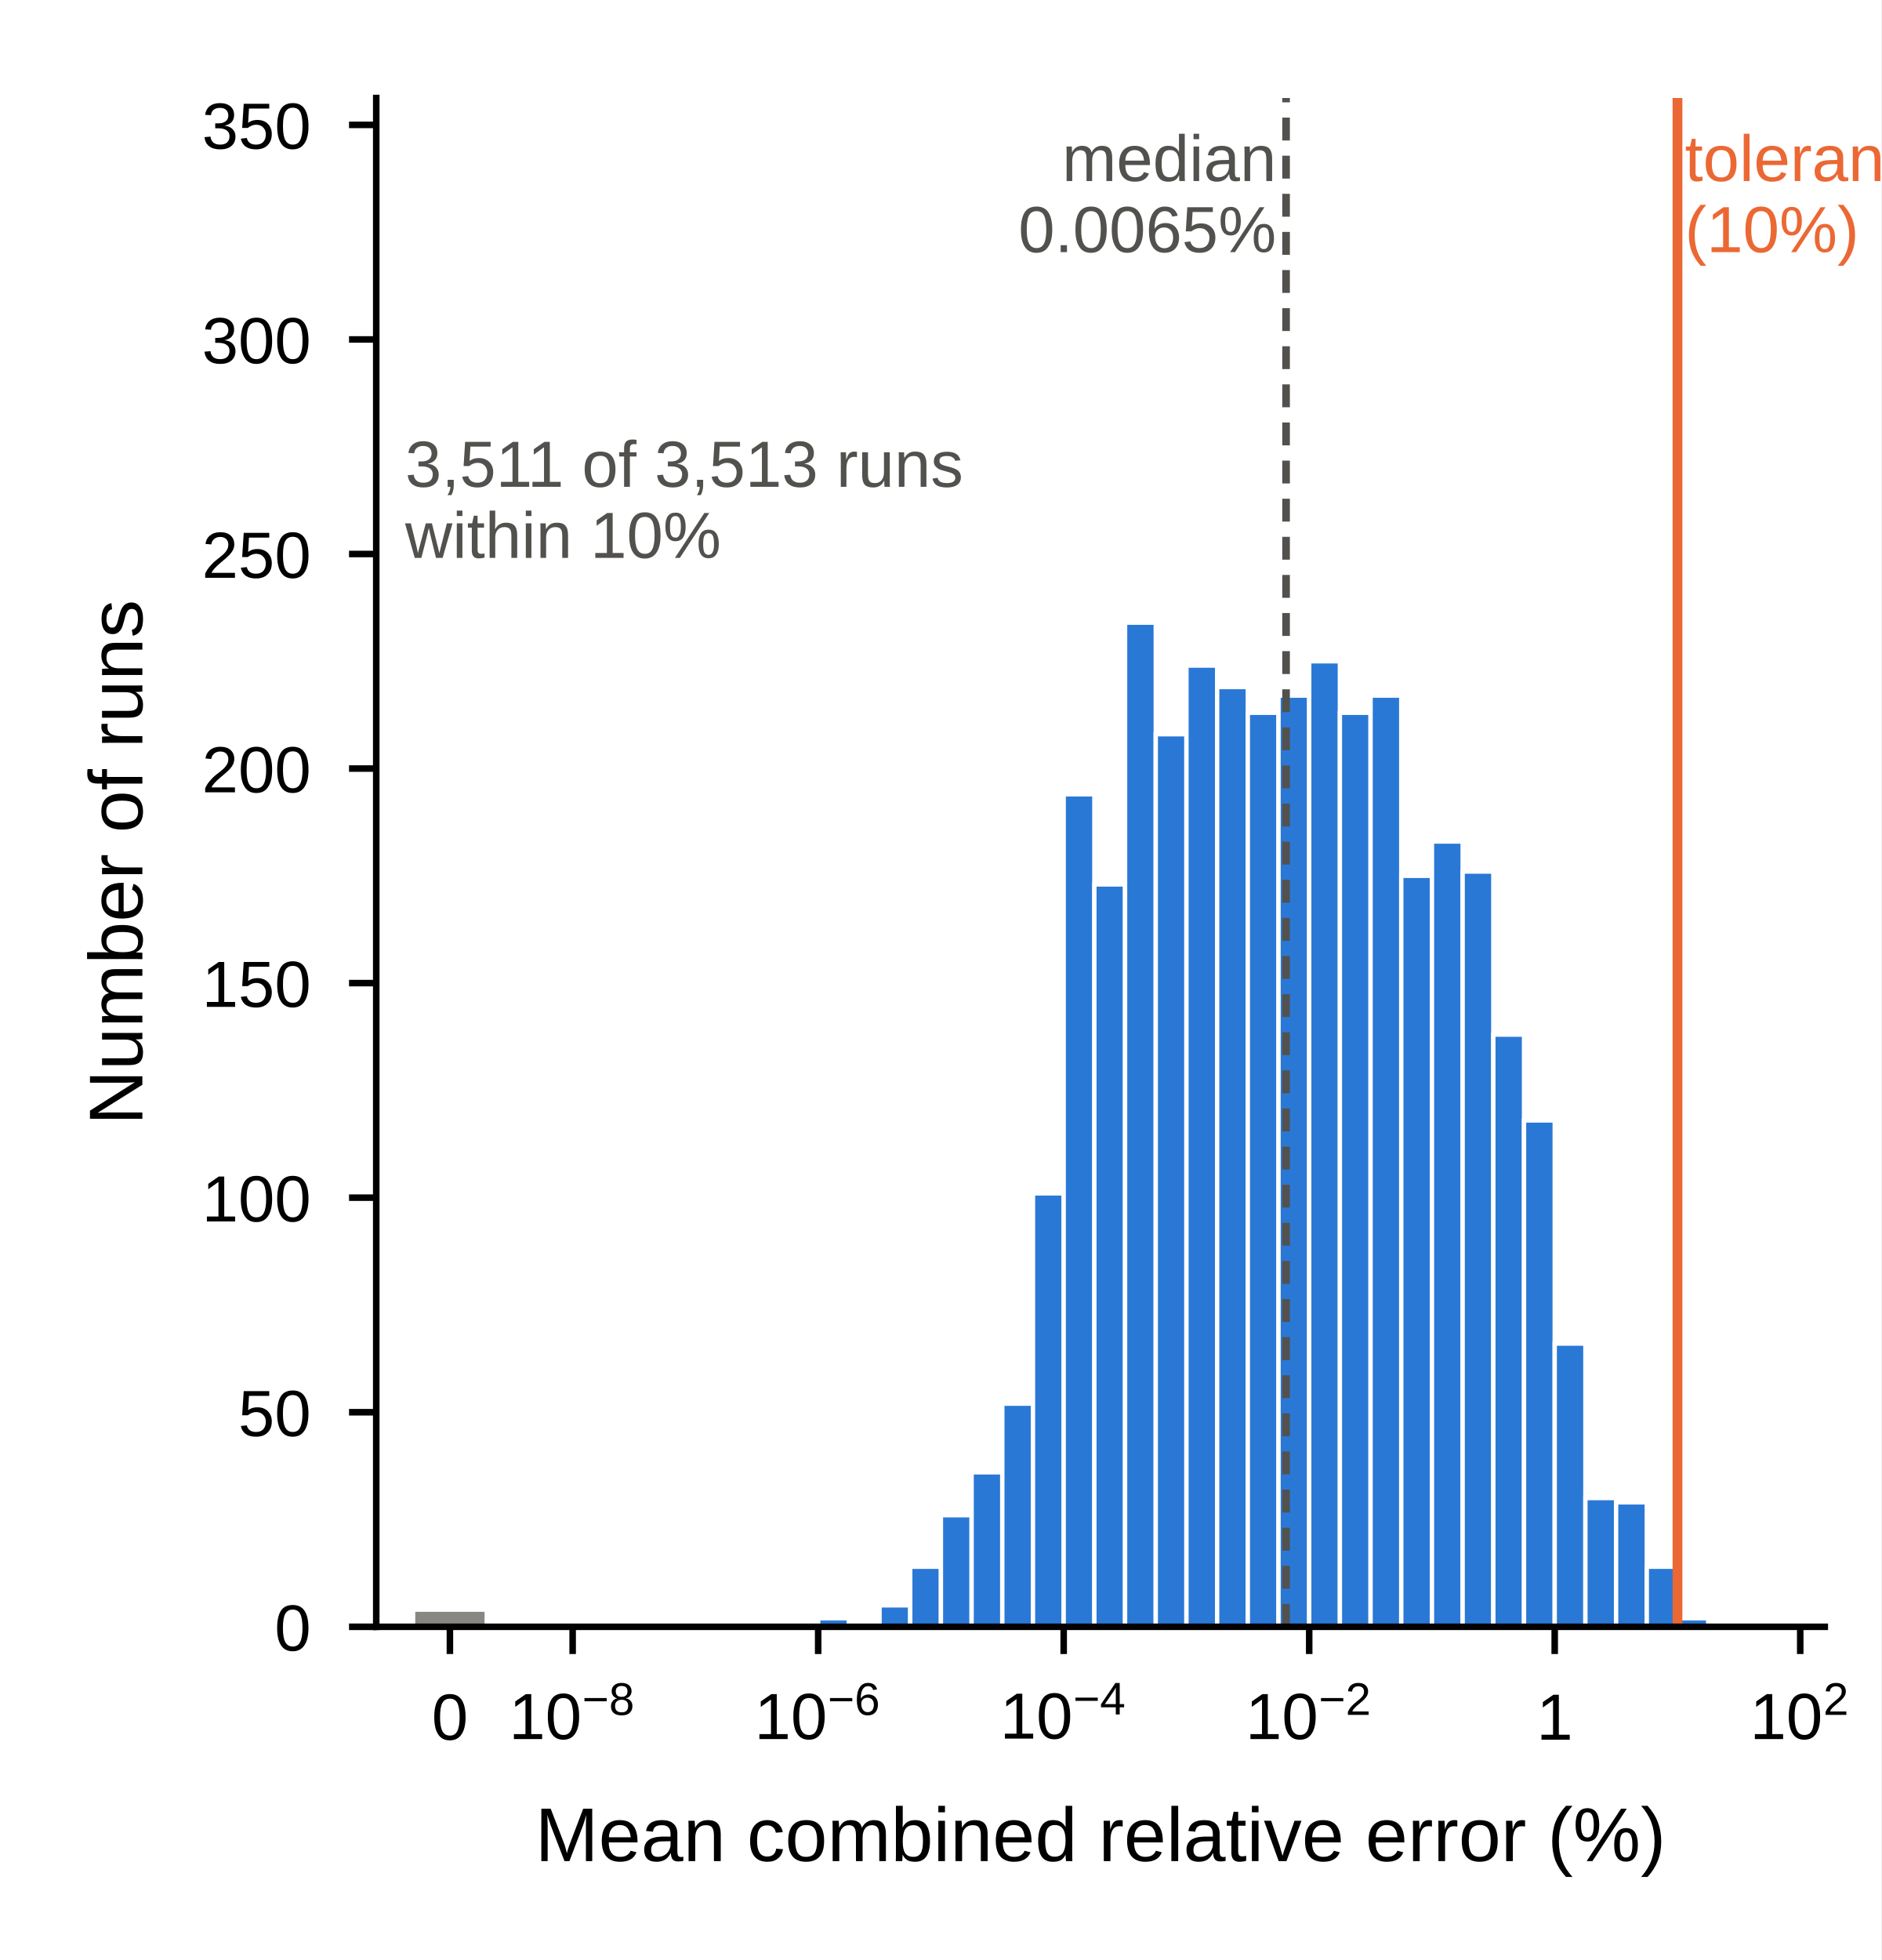
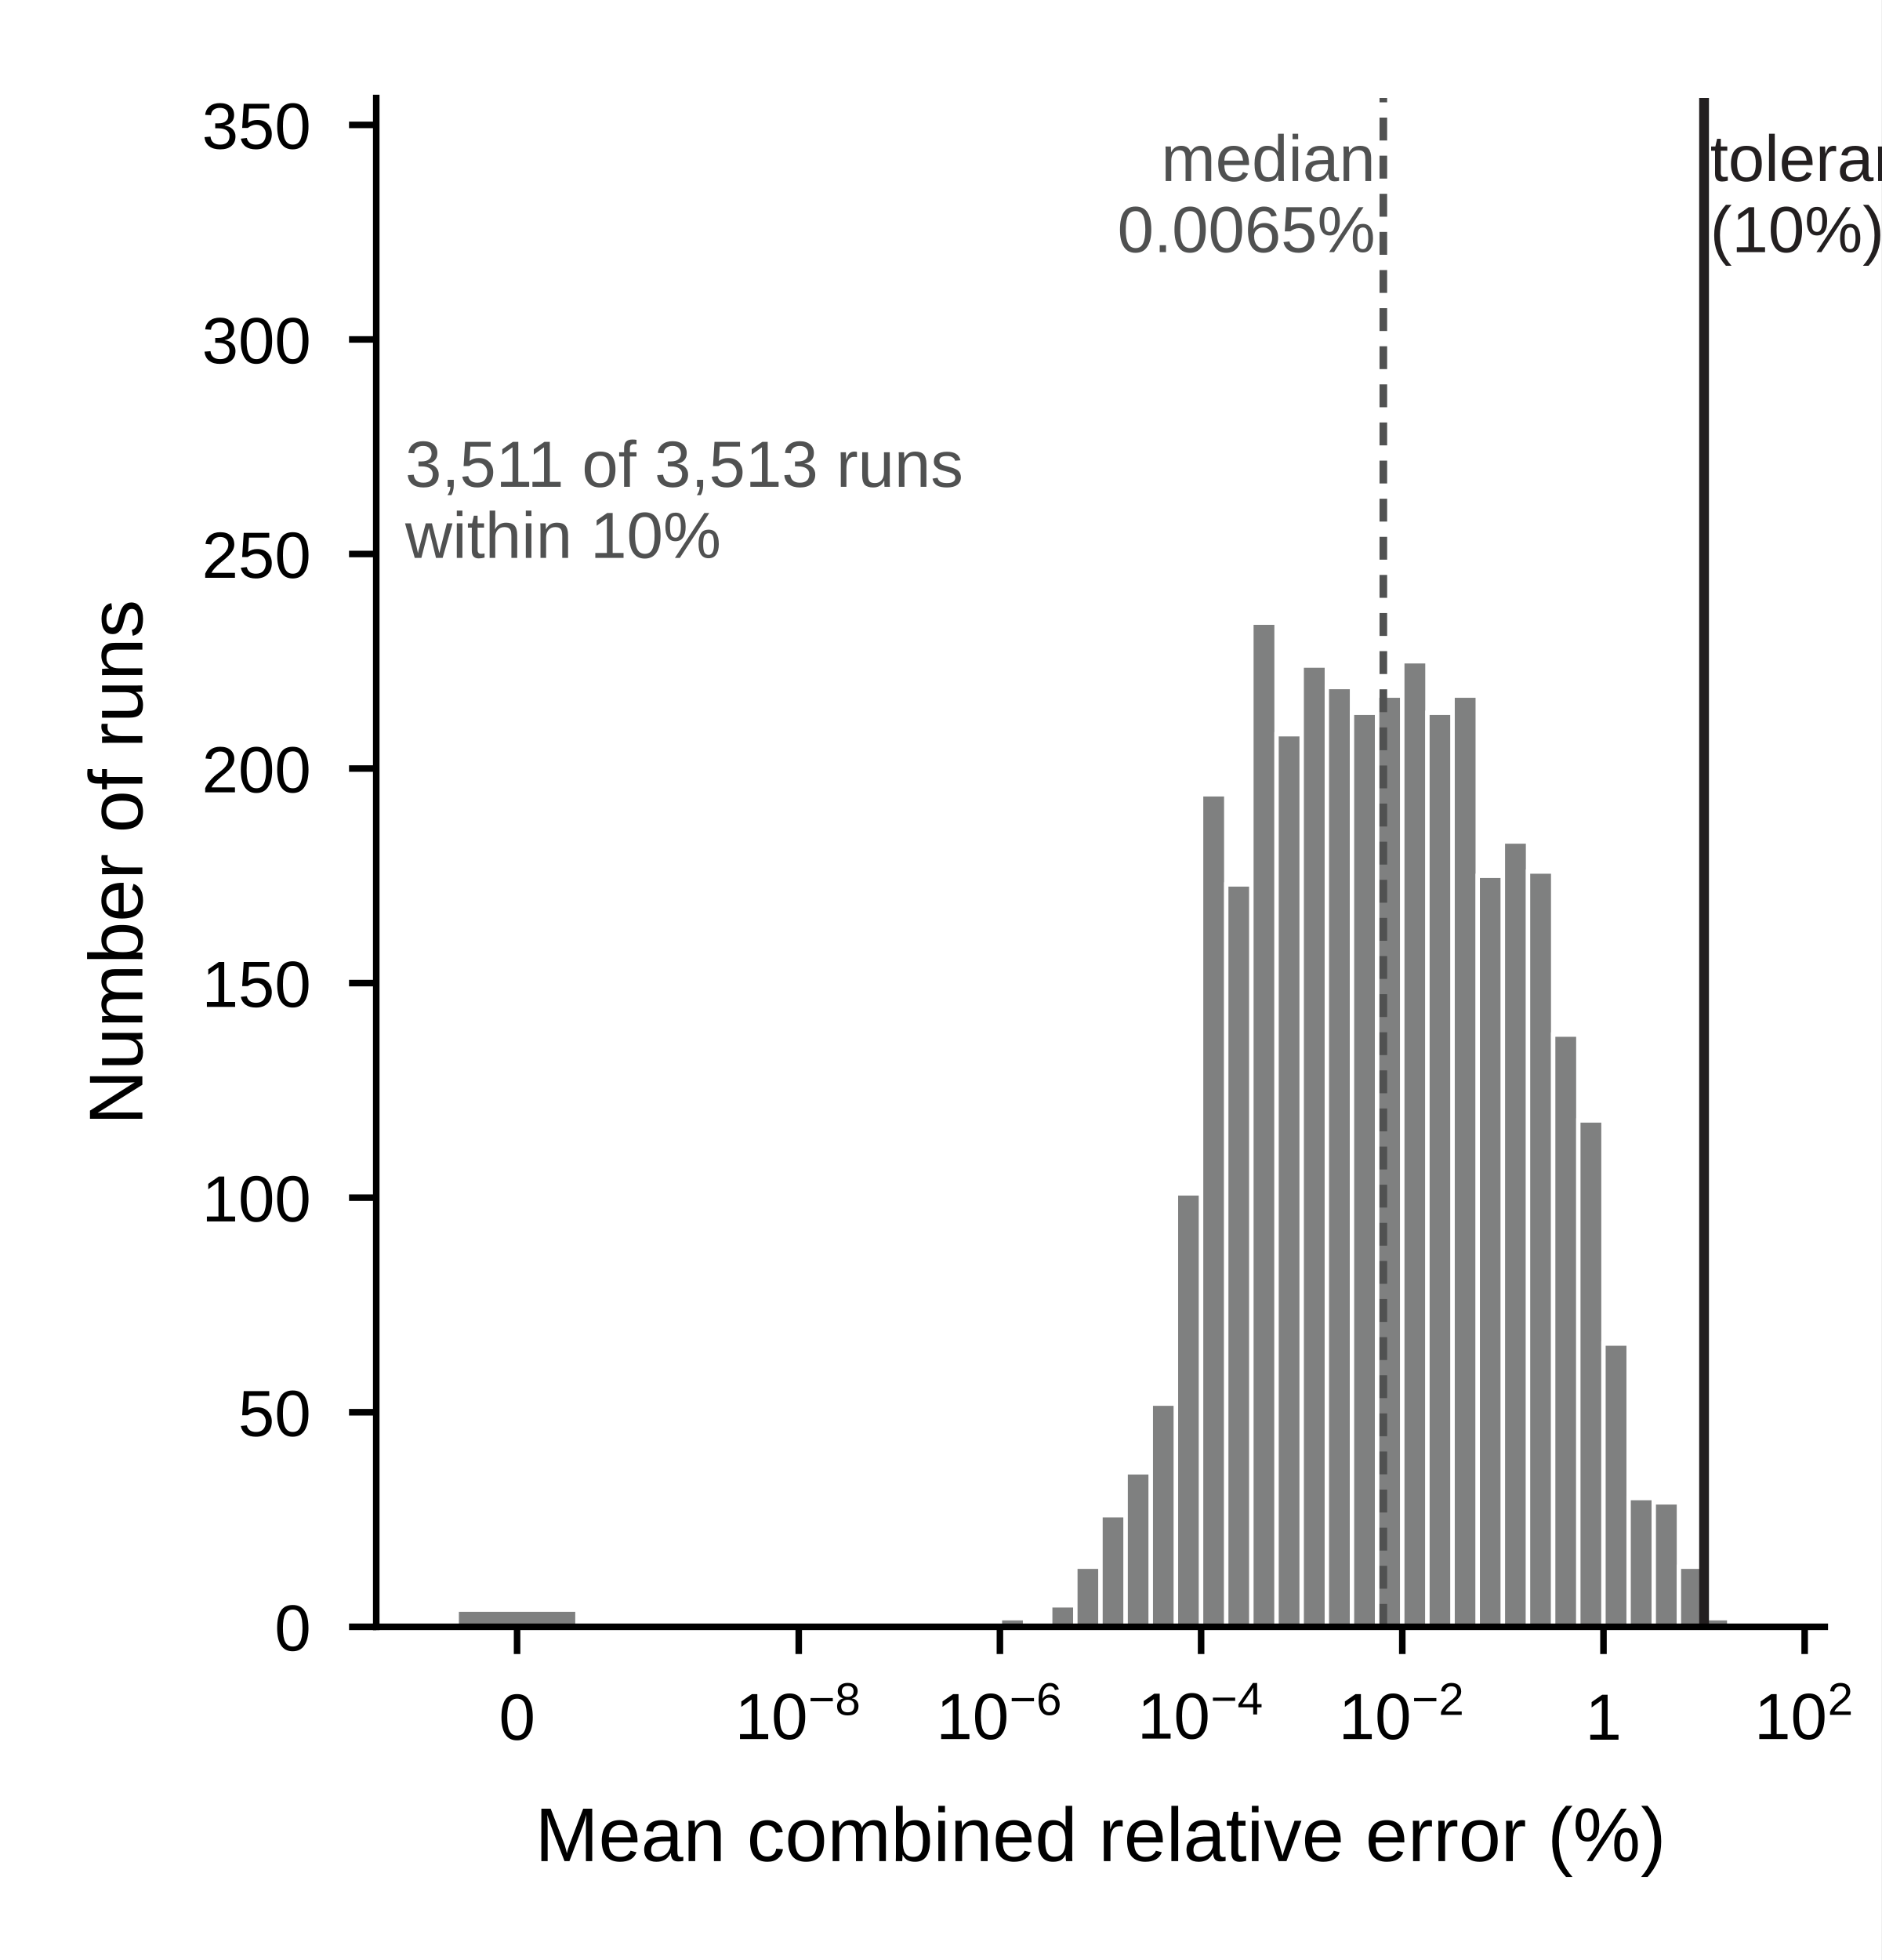
<svg xmlns="http://www.w3.org/2000/svg" xmlns:xlink="http://www.w3.org/1999/xlink" width="172.8pt" height="180pt" viewBox="0 0 172.8 180" version="1.1">
  <defs>
    <style type="text/css">*{stroke-linejoin: round; stroke-linecap: butt}</style>
  </defs>
  <g id="figure_1">
    <g id="patch_1">
      <path d="M 0 180  L 172.8 180  L 172.8 0  L 0 0  z " style="fill: #ffffff" />
    </g>
    <g id="axes_1">
      <g id="patch_2">
        <path d="M 34.56 149.4  L 167.616 149.4  L 167.616 9  L 34.56 9  z " style="fill: #ffffff" />
      </g>
      <g id="patch_3">
-         <path d="M 52.601 149.4  L 55.42 149.4  L 55.42 149.006  L 52.601 149.006  z " clip-path="url(#pa3c84c6a87)" style="fill: #2a78d6; stroke: #ffffff; stroke-width: 0.4; stroke-linejoin: miter" />
+         <path d="M 73.368 149.4  L 75.678 149.4  L 75.678 149.006  L 73.368 149.006  z " clip-path="url(#pbd7eb821ed)" style="fill: #7f8080; stroke: #ffffff; stroke-width: 0.4; stroke-linejoin: miter" />
      </g>
      <g id="patch_4">
-         <path d="M 55.42 149.4  L 58.239 149.4  L 58.239 149.4  L 55.42 149.4  z " clip-path="url(#pa3c84c6a87)" style="fill: #2a78d6; stroke: #ffffff; stroke-width: 0.4; stroke-linejoin: miter" />
+         <path d="M 75.678 149.4  L 77.988 149.4  L 77.988 149.4  L 75.678 149.4  z " clip-path="url(#pbd7eb821ed)" style="fill: #7f8080; stroke: #ffffff; stroke-width: 0.4; stroke-linejoin: miter" />
      </g>
      <g id="patch_5">
-         <path d="M 58.239 149.4  L 61.058 149.4  L 61.058 149.006  L 58.239 149.006  z " clip-path="url(#pa3c84c6a87)" style="fill: #2a78d6; stroke: #ffffff; stroke-width: 0.4; stroke-linejoin: miter" />
+         <path d="M 77.988 149.4  L 80.298 149.4  L 80.298 149.006  L 77.988 149.006  z " clip-path="url(#pbd7eb821ed)" style="fill: #7f8080; stroke: #ffffff; stroke-width: 0.4; stroke-linejoin: miter" />
      </g>
      <g id="patch_6">
-         <path d="M 61.058 149.4  L 63.877 149.4  L 63.877 149.4  L 61.058 149.4  z " clip-path="url(#pa3c84c6a87)" style="fill: #2a78d6; stroke: #ffffff; stroke-width: 0.4; stroke-linejoin: miter" />
+         <path d="M 80.298 149.4  L 82.608 149.4  L 82.608 149.4  L 80.298 149.4  z " clip-path="url(#pbd7eb821ed)" style="fill: #7f8080; stroke: #ffffff; stroke-width: 0.4; stroke-linejoin: miter" />
      </g>
      <g id="patch_7">
-         <path d="M 63.877 149.4  L 66.696 149.4  L 66.696 149.006  L 63.877 149.006  z " clip-path="url(#pa3c84c6a87)" style="fill: #2a78d6; stroke: #ffffff; stroke-width: 0.4; stroke-linejoin: miter" />
+         <path d="M 82.608 149.4  L 84.918 149.4  L 84.918 149.006  L 82.608 149.006  z " clip-path="url(#pbd7eb821ed)" style="fill: #7f8080; stroke: #ffffff; stroke-width: 0.4; stroke-linejoin: miter" />
      </g>
      <g id="patch_8">
-         <path d="M 66.696 149.4  L 69.515 149.4  L 69.515 149.006  L 66.696 149.006  z " clip-path="url(#pa3c84c6a87)" style="fill: #2a78d6; stroke: #ffffff; stroke-width: 0.4; stroke-linejoin: miter" />
+         <path d="M 84.918 149.4  L 87.228 149.4  L 87.228 149.006  L 84.918 149.006  z " clip-path="url(#pbd7eb821ed)" style="fill: #7f8080; stroke: #ffffff; stroke-width: 0.4; stroke-linejoin: miter" />
      </g>
      <g id="patch_9">
-         <path d="M 69.515 149.4  L 72.334 149.4  L 72.334 149.4  L 69.515 149.4  z " clip-path="url(#pa3c84c6a87)" style="fill: #2a78d6; stroke: #ffffff; stroke-width: 0.4; stroke-linejoin: miter" />
+         <path d="M 87.228 149.4  L 89.538 149.4  L 89.538 149.4  L 87.228 149.4  z " clip-path="url(#pbd7eb821ed)" style="fill: #7f8080; stroke: #ffffff; stroke-width: 0.4; stroke-linejoin: miter" />
      </g>
      <g id="patch_10">
-         <path d="M 72.334 149.4  L 75.153 149.4  L 75.153 149.4  L 72.334 149.4  z " clip-path="url(#pa3c84c6a87)" style="fill: #2a78d6; stroke: #ffffff; stroke-width: 0.4; stroke-linejoin: miter" />
+         <path d="M 89.538 149.4  L 91.848 149.4  L 91.848 149.4  L 89.538 149.4  z " clip-path="url(#pbd7eb821ed)" style="fill: #7f8080; stroke: #ffffff; stroke-width: 0.4; stroke-linejoin: miter" />
      </g>
      <g id="patch_11">
-         <path d="M 75.153 149.4  L 77.972 149.4  L 77.972 148.612  L 75.153 148.612  z " clip-path="url(#pa3c84c6a87)" style="fill: #2a78d6; stroke: #ffffff; stroke-width: 0.4; stroke-linejoin: miter" />
+         <path d="M 91.848 149.4  L 94.158 149.4  L 94.158 148.612  L 91.848 148.612  z " clip-path="url(#pbd7eb821ed)" style="fill: #7f8080; stroke: #ffffff; stroke-width: 0.4; stroke-linejoin: miter" />
      </g>
      <g id="patch_12">
-         <path d="M 77.972 149.4  L 80.791 149.4  L 80.791 149.006  L 77.972 149.006  z " clip-path="url(#pa3c84c6a87)" style="fill: #2a78d6; stroke: #ffffff; stroke-width: 0.4; stroke-linejoin: miter" />
+         <path d="M 94.158 149.4  L 96.468 149.4  L 96.468 149.006  L 94.158 149.006  z " clip-path="url(#pbd7eb821ed)" style="fill: #7f8080; stroke: #ffffff; stroke-width: 0.4; stroke-linejoin: miter" />
      </g>
      <g id="patch_13">
-         <path d="M 80.791 149.4  L 83.61 149.4  L 83.61 147.43  L 80.791 147.43  z " clip-path="url(#pa3c84c6a87)" style="fill: #2a78d6; stroke: #ffffff; stroke-width: 0.4; stroke-linejoin: miter" />
+         <path d="M 96.468 149.4  L 98.778 149.4  L 98.778 147.43  L 96.468 147.43  z " clip-path="url(#pbd7eb821ed)" style="fill: #7f8080; stroke: #ffffff; stroke-width: 0.4; stroke-linejoin: miter" />
      </g>
      <g id="patch_14">
-         <path d="M 83.61 149.4  L 86.429 149.4  L 86.429 143.883  L 83.61 143.883  z " clip-path="url(#pa3c84c6a87)" style="fill: #2a78d6; stroke: #ffffff; stroke-width: 0.4; stroke-linejoin: miter" />
+         <path d="M 98.778 149.4  L 101.088 149.4  L 101.088 143.883  L 98.778 143.883  z " clip-path="url(#pbd7eb821ed)" style="fill: #7f8080; stroke: #ffffff; stroke-width: 0.4; stroke-linejoin: miter" />
      </g>
      <g id="patch_15">
-         <path d="M 86.429 149.4  L 89.248 149.4  L 89.248 139.154  L 86.429 139.154  z " clip-path="url(#pa3c84c6a87)" style="fill: #2a78d6; stroke: #ffffff; stroke-width: 0.4; stroke-linejoin: miter" />
+         <path d="M 101.088 149.4  L 103.398 149.4  L 103.398 139.154  L 101.088 139.154  z " clip-path="url(#pbd7eb821ed)" style="fill: #7f8080; stroke: #ffffff; stroke-width: 0.4; stroke-linejoin: miter" />
      </g>
      <g id="patch_16">
-         <path d="M 89.248 149.4  L 92.067 149.4  L 92.067 135.213  L 89.248 135.213  z " clip-path="url(#pa3c84c6a87)" style="fill: #2a78d6; stroke: #ffffff; stroke-width: 0.4; stroke-linejoin: miter" />
+         <path d="M 103.398 149.4  L 105.708 149.4  L 105.708 135.213  L 103.398 135.213  z " clip-path="url(#pbd7eb821ed)" style="fill: #7f8080; stroke: #ffffff; stroke-width: 0.4; stroke-linejoin: miter" />
      </g>
      <g id="patch_17">
-         <path d="M 92.067 149.4  L 94.886 149.4  L 94.886 128.907  L 92.067 128.907  z " clip-path="url(#pa3c84c6a87)" style="fill: #2a78d6; stroke: #ffffff; stroke-width: 0.4; stroke-linejoin: miter" />
+         <path d="M 105.708 149.4  L 108.018 149.4  L 108.018 128.907  L 105.708 128.907  z " clip-path="url(#pbd7eb821ed)" style="fill: #7f8080; stroke: #ffffff; stroke-width: 0.4; stroke-linejoin: miter" />
      </g>
      <g id="patch_18">
-         <path d="M 94.886 149.4  L 97.705 149.4  L 97.705 109.597  L 94.886 109.597  z " clip-path="url(#pa3c84c6a87)" style="fill: #2a78d6; stroke: #ffffff; stroke-width: 0.4; stroke-linejoin: miter" />
+         <path d="M 108.018 149.4  L 110.328 149.4  L 110.328 109.597  L 108.018 109.597  z " clip-path="url(#pbd7eb821ed)" style="fill: #7f8080; stroke: #ffffff; stroke-width: 0.4; stroke-linejoin: miter" />
      </g>
      <g id="patch_19">
-         <path d="M 97.705 149.4  L 100.524 149.4  L 100.524 72.947  L 97.705 72.947  z " clip-path="url(#pa3c84c6a87)" style="fill: #2a78d6; stroke: #ffffff; stroke-width: 0.4; stroke-linejoin: miter" />
+         <path d="M 110.328 149.4  L 112.638 149.4  L 112.638 72.947  L 110.328 72.947  z " clip-path="url(#pbd7eb821ed)" style="fill: #7f8080; stroke: #ffffff; stroke-width: 0.4; stroke-linejoin: miter" />
      </g>
      <g id="patch_20">
-         <path d="M 100.524 149.4  L 103.343 149.4  L 103.343 81.223  L 100.524 81.223  z " clip-path="url(#pa3c84c6a87)" style="fill: #2a78d6; stroke: #ffffff; stroke-width: 0.4; stroke-linejoin: miter" />
+         <path d="M 112.638 149.4  L 114.948 149.4  L 114.948 81.223  L 112.638 81.223  z " clip-path="url(#pbd7eb821ed)" style="fill: #7f8080; stroke: #ffffff; stroke-width: 0.4; stroke-linejoin: miter" />
      </g>
      <g id="patch_21">
-         <path d="M 103.343 149.4  L 106.162 149.4  L 106.162 57.183  L 103.343 57.183  z " clip-path="url(#pa3c84c6a87)" style="fill: #2a78d6; stroke: #ffffff; stroke-width: 0.4; stroke-linejoin: miter" />
+         <path d="M 114.948 149.4  L 117.258 149.4  L 117.258 57.183  L 114.948 57.183  z " clip-path="url(#pbd7eb821ed)" style="fill: #7f8080; stroke: #ffffff; stroke-width: 0.4; stroke-linejoin: miter" />
      </g>
      <g id="patch_22">
-         <path d="M 106.162 149.4  L 108.981 149.4  L 108.981 67.43  L 106.162 67.43  z " clip-path="url(#pa3c84c6a87)" style="fill: #2a78d6; stroke: #ffffff; stroke-width: 0.4; stroke-linejoin: miter" />
+         <path d="M 117.258 149.4  L 119.568 149.4  L 119.568 67.43  L 117.258 67.43  z " clip-path="url(#pbd7eb821ed)" style="fill: #7f8080; stroke: #ffffff; stroke-width: 0.4; stroke-linejoin: miter" />
      </g>
      <g id="patch_23">
-         <path d="M 108.981 149.4  L 111.8 149.4  L 111.8 61.124  L 108.981 61.124  z " clip-path="url(#pa3c84c6a87)" style="fill: #2a78d6; stroke: #ffffff; stroke-width: 0.4; stroke-linejoin: miter" />
+         <path d="M 119.568 149.4  L 121.878 149.4  L 121.878 61.124  L 119.568 61.124  z " clip-path="url(#pbd7eb821ed)" style="fill: #7f8080; stroke: #ffffff; stroke-width: 0.4; stroke-linejoin: miter" />
      </g>
      <g id="patch_24">
-         <path d="M 111.8 149.4  L 114.619 149.4  L 114.619 63.095  L 111.8 63.095  z " clip-path="url(#pa3c84c6a87)" style="fill: #2a78d6; stroke: #ffffff; stroke-width: 0.4; stroke-linejoin: miter" />
+         <path d="M 121.878 149.4  L 124.188 149.4  L 124.188 63.095  L 121.878 63.095  z " clip-path="url(#pbd7eb821ed)" style="fill: #7f8080; stroke: #ffffff; stroke-width: 0.4; stroke-linejoin: miter" />
      </g>
      <g id="patch_25">
-         <path d="M 114.619 149.4  L 117.438 149.4  L 117.438 65.459  L 114.619 65.459  z " clip-path="url(#pa3c84c6a87)" style="fill: #2a78d6; stroke: #ffffff; stroke-width: 0.4; stroke-linejoin: miter" />
+         <path d="M 124.188 149.4  L 126.498 149.4  L 126.498 65.459  L 124.188 65.459  z " clip-path="url(#pbd7eb821ed)" style="fill: #7f8080; stroke: #ffffff; stroke-width: 0.4; stroke-linejoin: miter" />
      </g>
      <g id="patch_26">
-         <path d="M 117.438 149.4  L 120.257 149.4  L 120.257 63.883  L 117.438 63.883  z " clip-path="url(#pa3c84c6a87)" style="fill: #2a78d6; stroke: #ffffff; stroke-width: 0.4; stroke-linejoin: miter" />
+         <path d="M 126.498 149.4  L 128.808 149.4  L 128.808 63.883  L 126.498 63.883  z " clip-path="url(#pbd7eb821ed)" style="fill: #7f8080; stroke: #ffffff; stroke-width: 0.4; stroke-linejoin: miter" />
      </g>
      <g id="patch_27">
-         <path d="M 120.257 149.4  L 123.076 149.4  L 123.076 60.73  L 120.257 60.73  z " clip-path="url(#pa3c84c6a87)" style="fill: #2a78d6; stroke: #ffffff; stroke-width: 0.4; stroke-linejoin: miter" />
+         <path d="M 128.808 149.4  L 131.118 149.4  L 131.118 60.73  L 128.808 60.73  z " clip-path="url(#pbd7eb821ed)" style="fill: #7f8080; stroke: #ffffff; stroke-width: 0.4; stroke-linejoin: miter" />
      </g>
      <g id="patch_28">
-         <path d="M 123.076 149.4  L 125.895 149.4  L 125.895 65.459  L 123.076 65.459  z " clip-path="url(#pa3c84c6a87)" style="fill: #2a78d6; stroke: #ffffff; stroke-width: 0.4; stroke-linejoin: miter" />
+         <path d="M 131.118 149.4  L 133.428 149.4  L 133.428 65.459  L 131.118 65.459  z " clip-path="url(#pbd7eb821ed)" style="fill: #7f8080; stroke: #ffffff; stroke-width: 0.4; stroke-linejoin: miter" />
      </g>
      <g id="patch_29">
-         <path d="M 125.895 149.4  L 128.714 149.4  L 128.714 63.883  L 125.895 63.883  z " clip-path="url(#pa3c84c6a87)" style="fill: #2a78d6; stroke: #ffffff; stroke-width: 0.4; stroke-linejoin: miter" />
+         <path d="M 133.428 149.4  L 135.738 149.4  L 135.738 63.883  L 133.428 63.883  z " clip-path="url(#pbd7eb821ed)" style="fill: #7f8080; stroke: #ffffff; stroke-width: 0.4; stroke-linejoin: miter" />
      </g>
      <g id="patch_30">
-         <path d="M 128.714 149.4  L 131.533 149.4  L 131.533 80.434  L 128.714 80.434  z " clip-path="url(#pa3c84c6a87)" style="fill: #2a78d6; stroke: #ffffff; stroke-width: 0.4; stroke-linejoin: miter" />
+         <path d="M 135.738 149.4  L 138.048 149.4  L 138.048 80.434  L 135.738 80.434  z " clip-path="url(#pbd7eb821ed)" style="fill: #7f8080; stroke: #ffffff; stroke-width: 0.4; stroke-linejoin: miter" />
      </g>
      <g id="patch_31">
-         <path d="M 131.533 149.4  L 134.352 149.4  L 134.352 77.282  L 131.533 77.282  z " clip-path="url(#pa3c84c6a87)" style="fill: #2a78d6; stroke: #ffffff; stroke-width: 0.4; stroke-linejoin: miter" />
+         <path d="M 138.048 149.4  L 140.358 149.4  L 140.358 77.282  L 138.048 77.282  z " clip-path="url(#pbd7eb821ed)" style="fill: #7f8080; stroke: #ffffff; stroke-width: 0.4; stroke-linejoin: miter" />
      </g>
      <g id="patch_32">
-         <path d="M 134.352 149.4  L 137.171 149.4  L 137.171 80.04  L 134.352 80.04  z " clip-path="url(#pa3c84c6a87)" style="fill: #2a78d6; stroke: #ffffff; stroke-width: 0.4; stroke-linejoin: miter" />
+         <path d="M 140.358 149.4  L 142.668 149.4  L 142.668 80.04  L 140.358 80.04  z " clip-path="url(#pbd7eb821ed)" style="fill: #7f8080; stroke: #ffffff; stroke-width: 0.4; stroke-linejoin: miter" />
      </g>
      <g id="patch_33">
-         <path d="M 137.171 149.4  L 139.99 149.4  L 139.99 95.016  L 137.171 95.016  z " clip-path="url(#pa3c84c6a87)" style="fill: #2a78d6; stroke: #ffffff; stroke-width: 0.4; stroke-linejoin: miter" />
+         <path d="M 142.668 149.4  L 144.978 149.4  L 144.978 95.016  L 142.668 95.016  z " clip-path="url(#pbd7eb821ed)" style="fill: #7f8080; stroke: #ffffff; stroke-width: 0.4; stroke-linejoin: miter" />
      </g>
      <g id="patch_34">
-         <path d="M 139.99 149.4  L 142.809 149.4  L 142.809 102.898  L 139.99 102.898  z " clip-path="url(#pa3c84c6a87)" style="fill: #2a78d6; stroke: #ffffff; stroke-width: 0.4; stroke-linejoin: miter" />
+         <path d="M 144.978 149.4  L 147.288 149.4  L 147.288 102.898  L 144.978 102.898  z " clip-path="url(#pbd7eb821ed)" style="fill: #7f8080; stroke: #ffffff; stroke-width: 0.4; stroke-linejoin: miter" />
      </g>
      <g id="patch_35">
-         <path d="M 142.809 149.4  L 145.628 149.4  L 145.628 123.39  L 142.809 123.39  z " clip-path="url(#pa3c84c6a87)" style="fill: #2a78d6; stroke: #ffffff; stroke-width: 0.4; stroke-linejoin: miter" />
+         <path d="M 147.288 149.4  L 149.598 149.4  L 149.598 123.39  L 147.288 123.39  z " clip-path="url(#pbd7eb821ed)" style="fill: #7f8080; stroke: #ffffff; stroke-width: 0.4; stroke-linejoin: miter" />
      </g>
      <g id="patch_36">
-         <path d="M 145.628 149.4  L 148.447 149.4  L 148.447 137.577  L 145.628 137.577  z " clip-path="url(#pa3c84c6a87)" style="fill: #2a78d6; stroke: #ffffff; stroke-width: 0.4; stroke-linejoin: miter" />
+         <path d="M 149.598 149.4  L 151.908 149.4  L 151.908 137.577  L 149.598 137.577  z " clip-path="url(#pbd7eb821ed)" style="fill: #7f8080; stroke: #ffffff; stroke-width: 0.4; stroke-linejoin: miter" />
      </g>
      <g id="patch_37">
-         <path d="M 148.447 149.4  L 151.266 149.4  L 151.266 137.971  L 148.447 137.971  z " clip-path="url(#pa3c84c6a87)" style="fill: #2a78d6; stroke: #ffffff; stroke-width: 0.4; stroke-linejoin: miter" />
+         <path d="M 151.908 149.4  L 154.218 149.4  L 154.218 137.971  L 151.908 137.971  z " clip-path="url(#pbd7eb821ed)" style="fill: #7f8080; stroke: #ffffff; stroke-width: 0.4; stroke-linejoin: miter" />
      </g>
      <g id="patch_38">
-         <path d="M 151.266 149.4  L 154.085 149.4  L 154.085 143.883  L 151.266 143.883  z " clip-path="url(#pa3c84c6a87)" style="fill: #2a78d6; stroke: #ffffff; stroke-width: 0.4; stroke-linejoin: miter" />
+         <path d="M 154.218 149.4  L 156.528 149.4  L 156.528 143.883  L 154.218 143.883  z " clip-path="url(#pbd7eb821ed)" style="fill: #7f8080; stroke: #ffffff; stroke-width: 0.4; stroke-linejoin: miter" />
      </g>
      <g id="patch_39">
-         <path d="M 154.085 149.4  L 156.904 149.4  L 156.904 148.612  L 154.085 148.612  z " clip-path="url(#pa3c84c6a87)" style="fill: #2a78d6; stroke: #ffffff; stroke-width: 0.4; stroke-linejoin: miter" />
+         <path d="M 156.528 149.4  L 158.838 149.4  L 158.838 148.612  L 156.528 148.612  z " clip-path="url(#pbd7eb821ed)" style="fill: #7f8080; stroke: #ffffff; stroke-width: 0.4; stroke-linejoin: miter" />
      </g>
      <g id="patch_40">
-         <path d="M 156.904 149.4  L 159.723 149.4  L 159.723 149.4  L 156.904 149.4  z " clip-path="url(#pa3c84c6a87)" style="fill: #2a78d6; stroke: #ffffff; stroke-width: 0.4; stroke-linejoin: miter" />
+         <path d="M 158.838 149.4  L 161.148 149.4  L 161.148 149.4  L 158.838 149.4  z " clip-path="url(#pbd7eb821ed)" style="fill: #7f8080; stroke: #ffffff; stroke-width: 0.4; stroke-linejoin: miter" />
      </g>
      <g id="patch_41">
-         <path d="M 159.723 149.4  L 162.542 149.4  L 162.542 149.4  L 159.723 149.4  z " clip-path="url(#pa3c84c6a87)" style="fill: #2a78d6; stroke: #ffffff; stroke-width: 0.4; stroke-linejoin: miter" />
+         <path d="M 161.148 149.4  L 163.458 149.4  L 163.458 149.4  L 161.148 149.4  z " clip-path="url(#pbd7eb821ed)" style="fill: #7f8080; stroke: #ffffff; stroke-width: 0.4; stroke-linejoin: miter" />
      </g>
      <g id="patch_42">
-         <path d="M 162.542 149.4  L 165.361 149.4  L 165.361 149.4  L 162.542 149.4  z " clip-path="url(#pa3c84c6a87)" style="fill: #2a78d6; stroke: #ffffff; stroke-width: 0.4; stroke-linejoin: miter" />
+         <path d="M 163.458 149.4  L 165.768 149.4  L 165.768 149.4  L 163.458 149.4  z " clip-path="url(#pbd7eb821ed)" style="fill: #7f8080; stroke: #ffffff; stroke-width: 0.4; stroke-linejoin: miter" />
      </g>
      <g id="patch_43">
-         <path d="M 37.943 149.4  L 44.708 149.4  L 44.708 147.824  L 37.943 147.824  z " clip-path="url(#pa3c84c6a87)" style="fill: #898781; stroke: #ffffff; stroke-width: 0.4; stroke-linejoin: miter" />
+         <path d="M 41.952 149.4  L 53.04 149.4  L 53.04 147.824  L 41.952 147.824  z " clip-path="url(#pbd7eb821ed)" style="fill: #7f8080; stroke: #ffffff; stroke-width: 0.4; stroke-linejoin: miter" />
      </g>
      <g id="matplotlib.axis_1">
        <g id="xtick_1">
          <g id="line2d_1">
            <defs>
-               <path id="m5c2313fe02" d="M 0 0  L 0 2.5  " style="stroke: #000000; stroke-width: 0.6" />
+               <path id="m93618c43db" d="M 0 0  L 0 2.5  " style="stroke: #000000; stroke-width: 0.6" />
            </defs>
            <g>
-               <use xlink:href="#m5c2313fe02" x="41.326" y="149.4" style="stroke: #000000; stroke-width: 0.6" />
+               <use xlink:href="#m93618c43db" x="47.496" y="149.4" style="stroke: #000000; stroke-width: 0.6" />
            </g>
          </g>
          <g id="text_1">
-             <text style="font-size: 6px; font-family: 'Arial', 'Liberation Sans', 'Helvetica', 'DejaVu Sans', sans-serif; text-anchor: middle" x="41.326" y="159.768" transform="rotate(-0 41.32556 159.7682)">0</text>
+             <text style="font-size: 6px; font-family: 'Arial', 'Liberation Sans', 'Helvetica', 'DejaVu Sans', sans-serif; text-anchor: middle" x="47.496" y="159.768" transform="rotate(-0 47.496 159.7682)">0</text>
          </g>
        </g>
        <g id="xtick_2">
          <g id="line2d_2">
            <g>
-               <use xlink:href="#m5c2313fe02" x="52.601" y="149.4" style="stroke: #000000; stroke-width: 0.6" />
+               <use xlink:href="#m93618c43db" x="73.368" y="149.4" style="stroke: #000000; stroke-width: 0.6" />
            </g>
          </g>
          <g id="text_2">
-             <g transform="translate(46.75149 160.56)">
+             <g transform="translate(67.518 160.56)">
              <text>
                <tspan x="0" y="-0.848" style="font-size: 6px; font-family: 'Arial', 'Liberation Sans', sans-serif">1</tspan>
                <tspan x="3.337" y="-0.848" style="font-size: 6px; font-family: 'Arial', 'Liberation Sans', sans-serif">0</tspan>
                <tspan x="6.729" y="-3.069" style="font-size: 4.2px; font-family: 'Arial', 'Liberation Sans', sans-serif">−</tspan>
                <tspan x="9.182" y="-3.069" style="font-size: 4.2px; font-family: 'Arial', 'Liberation Sans', sans-serif">8</tspan>
              </text>
            </g>
          </g>
        </g>
        <g id="xtick_3">
          <g id="line2d_3">
            <g>
-               <use xlink:href="#m5c2313fe02" x="75.153" y="149.4" style="stroke: #000000; stroke-width: 0.6" />
+               <use xlink:href="#m93618c43db" x="91.848" y="149.4" style="stroke: #000000; stroke-width: 0.6" />
            </g>
          </g>
          <g id="text_3">
-             <g transform="translate(69.30336 160.56)">
+             <g transform="translate(85.998 160.56)">
              <text>
                <tspan x="0" y="-0.848" style="font-size: 6px; font-family: 'Arial', 'Liberation Sans', sans-serif">1</tspan>
                <tspan x="3.337" y="-0.848" style="font-size: 6px; font-family: 'Arial', 'Liberation Sans', sans-serif">0</tspan>
                <tspan x="6.729" y="-3.069" style="font-size: 4.2px; font-family: 'Arial', 'Liberation Sans', sans-serif">−</tspan>
                <tspan x="9.182" y="-3.069" style="font-size: 4.2px; font-family: 'Arial', 'Liberation Sans', sans-serif">6</tspan>
              </text>
            </g>
          </g>
        </g>
        <g id="xtick_4">
          <g id="line2d_4">
            <g>
-               <use xlink:href="#m5c2313fe02" x="97.705" y="149.4" style="stroke: #000000; stroke-width: 0.6" />
+               <use xlink:href="#m93618c43db" x="110.328" y="149.4" style="stroke: #000000; stroke-width: 0.6" />
            </g>
          </g>
          <g id="text_4">
-             <g transform="translate(91.85522 160.56)">
+             <g transform="translate(104.478 160.56)">
              <text>
                <tspan x="0" y="-0.892" style="font-size: 6px; font-family: 'Arial', 'Liberation Sans', sans-serif">1</tspan>
                <tspan x="3.337" y="-0.892" style="font-size: 6px; font-family: 'Arial', 'Liberation Sans', sans-serif">0</tspan>
                <tspan x="6.729" y="-3.112" style="font-size: 4.2px; font-family: 'Arial', 'Liberation Sans', sans-serif">−</tspan>
                <tspan x="9.182" y="-3.112" style="font-size: 4.2px; font-family: 'Arial', 'Liberation Sans', sans-serif">4</tspan>
              </text>
            </g>
          </g>
        </g>
        <g id="xtick_5">
          <g id="line2d_5">
            <g>
-               <use xlink:href="#m5c2313fe02" x="120.257" y="149.4" style="stroke: #000000; stroke-width: 0.6" />
+               <use xlink:href="#m93618c43db" x="128.808" y="149.4" style="stroke: #000000; stroke-width: 0.6" />
            </g>
          </g>
          <g id="text_5">
-             <g transform="translate(114.4071 160.56)">
+             <g transform="translate(122.958 160.56)">
              <text>
                <tspan x="0" y="-0.848" style="font-size: 6px; font-family: 'Arial', 'Liberation Sans', sans-serif">1</tspan>
                <tspan x="3.337" y="-0.848" style="font-size: 6px; font-family: 'Arial', 'Liberation Sans', sans-serif">0</tspan>
                <tspan x="6.729" y="-3.069" style="font-size: 4.2px; font-family: 'Arial', 'Liberation Sans', sans-serif">−</tspan>
                <tspan x="9.182" y="-3.069" style="font-size: 4.2px; font-family: 'Arial', 'Liberation Sans', sans-serif">2</tspan>
              </text>
            </g>
          </g>
        </g>
        <g id="xtick_6">
          <g id="line2d_6">
            <g>
-               <use xlink:href="#m5c2313fe02" x="142.809" y="149.4" style="stroke: #000000; stroke-width: 0.6" />
+               <use xlink:href="#m93618c43db" x="147.288" y="149.4" style="stroke: #000000; stroke-width: 0.6" />
            </g>
          </g>
          <g id="text_6">
-             <text style="font-size: 6px; font-family: 'Arial', 'Liberation Sans', 'Helvetica', 'DejaVu Sans', sans-serif; text-anchor: middle" x="142.809" y="159.768" transform="rotate(-0 142.8089 159.7682)">1</text>
+             <text style="font-size: 6px; font-family: 'Arial', 'Liberation Sans', 'Helvetica', 'DejaVu Sans', sans-serif; text-anchor: middle" x="147.288" y="159.768" transform="rotate(-0 147.288 159.7682)">1</text>
          </g>
        </g>
        <g id="xtick_7">
          <g id="line2d_7">
            <g>
-               <use xlink:href="#m5c2313fe02" x="165.361" y="149.4" style="stroke: #000000; stroke-width: 0.6" />
+               <use xlink:href="#m93618c43db" x="165.768" y="149.4" style="stroke: #000000; stroke-width: 0.6" />
            </g>
          </g>
          <g id="text_7">
-             <g transform="translate(160.7408 160.56)">
+             <g transform="translate(161.148 160.56)">
              <text>
                <tspan x="0" y="-0.848" style="font-size: 6px; font-family: 'Arial', 'Liberation Sans', sans-serif">1</tspan>
                <tspan x="3.337" y="-0.848" style="font-size: 6px; font-family: 'Arial', 'Liberation Sans', sans-serif">0</tspan>
                <tspan x="6.729" y="-3.069" style="font-size: 4.2px; font-family: 'Arial', 'Liberation Sans', sans-serif">2</tspan>
              </text>
            </g>
          </g>
        </g>
        <g id="text_8">
          <text style="font-size: 7px; font-family: 'Arial', 'Liberation Sans', 'Helvetica', 'DejaVu Sans', sans-serif; text-anchor: middle" x="101.088" y="170.919" transform="rotate(-0 101.088 170.9189)">Mean combined relative error (%)</text>
        </g>
      </g>
      <g id="matplotlib.axis_2">
        <g id="ytick_1">
          <g id="line2d_8">
            <defs>
-               <path id="m02ace306d7" d="M 0 0  L -2.5 0  " style="stroke: #000000; stroke-width: 0.6" />
+               <path id="m6def6c962a" d="M 0 0  L -2.5 0  " style="stroke: #000000; stroke-width: 0.6" />
            </defs>
            <g>
-               <use xlink:href="#m02ace306d7" x="34.56" y="149.4" style="stroke: #000000; stroke-width: 0.6" />
+               <use xlink:href="#m6def6c962a" x="34.56" y="149.4" style="stroke: #000000; stroke-width: 0.6" />
            </g>
          </g>
          <g id="text_9">
            <text style="font-size: 6px; font-family: 'Arial', 'Liberation Sans', 'Helvetica', 'DejaVu Sans', sans-serif; text-anchor: end" x="28.56" y="151.584" transform="rotate(-0 28.56 151.5841)">0</text>
          </g>
        </g>
        <g id="ytick_2">
          <g id="line2d_9">
            <g>
-               <use xlink:href="#m02ace306d7" x="34.56" y="129.696" style="stroke: #000000; stroke-width: 0.6" />
+               <use xlink:href="#m6def6c962a" x="34.56" y="129.696" style="stroke: #000000; stroke-width: 0.6" />
            </g>
          </g>
          <g id="text_10">
            <text style="font-size: 6px; font-family: 'Arial', 'Liberation Sans', 'Helvetica', 'DejaVu Sans', sans-serif; text-anchor: end" x="28.56" y="131.88" transform="rotate(-0 28.56 131.8796)">50</text>
          </g>
        </g>
        <g id="ytick_3">
          <g id="line2d_10">
            <g>
-               <use xlink:href="#m02ace306d7" x="34.56" y="109.991" style="stroke: #000000; stroke-width: 0.6" />
+               <use xlink:href="#m6def6c962a" x="34.56" y="109.991" style="stroke: #000000; stroke-width: 0.6" />
            </g>
          </g>
          <g id="text_11">
            <text style="font-size: 6px; font-family: 'Arial', 'Liberation Sans', 'Helvetica', 'DejaVu Sans', sans-serif; text-anchor: end" x="28.56" y="112.175" transform="rotate(-0 28.56 112.1752)">100</text>
          </g>
        </g>
        <g id="ytick_4">
          <g id="line2d_11">
            <g>
-               <use xlink:href="#m02ace306d7" x="34.56" y="90.287" style="stroke: #000000; stroke-width: 0.6" />
+               <use xlink:href="#m6def6c962a" x="34.56" y="90.287" style="stroke: #000000; stroke-width: 0.6" />
            </g>
          </g>
          <g id="text_12">
            <text style="font-size: 6px; font-family: 'Arial', 'Liberation Sans', 'Helvetica', 'DejaVu Sans', sans-serif; text-anchor: end" x="28.56" y="92.471" transform="rotate(-0 28.56 92.47078)">150</text>
          </g>
        </g>
        <g id="ytick_5">
          <g id="line2d_12">
            <g>
-               <use xlink:href="#m02ace306d7" x="34.56" y="70.582" style="stroke: #000000; stroke-width: 0.6" />
+               <use xlink:href="#m6def6c962a" x="34.56" y="70.582" style="stroke: #000000; stroke-width: 0.6" />
            </g>
          </g>
          <g id="text_13">
            <text style="font-size: 6px; font-family: 'Arial', 'Liberation Sans', 'Helvetica', 'DejaVu Sans', sans-serif; text-anchor: end" x="28.56" y="72.766" transform="rotate(-0 28.56 72.76635)">200</text>
          </g>
        </g>
        <g id="ytick_6">
          <g id="line2d_13">
            <g>
-               <use xlink:href="#m02ace306d7" x="34.56" y="50.878" style="stroke: #000000; stroke-width: 0.6" />
+               <use xlink:href="#m6def6c962a" x="34.56" y="50.878" style="stroke: #000000; stroke-width: 0.6" />
            </g>
          </g>
          <g id="text_14">
            <text style="font-size: 6px; font-family: 'Arial', 'Liberation Sans', 'Helvetica', 'DejaVu Sans', sans-serif; text-anchor: end" x="28.56" y="53.062" transform="rotate(-0 28.56 53.06191)">250</text>
          </g>
        </g>
        <g id="ytick_7">
          <g id="line2d_14">
            <g>
-               <use xlink:href="#m02ace306d7" x="34.56" y="31.173" style="stroke: #000000; stroke-width: 0.6" />
+               <use xlink:href="#m6def6c962a" x="34.56" y="31.173" style="stroke: #000000; stroke-width: 0.6" />
            </g>
          </g>
          <g id="text_15">
            <text style="font-size: 6px; font-family: 'Arial', 'Liberation Sans', 'Helvetica', 'DejaVu Sans', sans-serif; text-anchor: end" x="28.56" y="33.357" transform="rotate(-0 28.56 33.35748)">300</text>
          </g>
        </g>
        <g id="ytick_8">
          <g id="line2d_15">
            <g>
-               <use xlink:href="#m02ace306d7" x="34.56" y="11.469" style="stroke: #000000; stroke-width: 0.6" />
+               <use xlink:href="#m6def6c962a" x="34.56" y="11.469" style="stroke: #000000; stroke-width: 0.6" />
            </g>
          </g>
          <g id="text_16">
            <text style="font-size: 6px; font-family: 'Arial', 'Liberation Sans', 'Helvetica', 'DejaVu Sans', sans-serif; text-anchor: end" x="28.56" y="13.653" transform="rotate(-0 28.56 13.65305)">350</text>
          </g>
        </g>
        <g id="text_17">
          <text style="font-size: 7px; font-family: 'Arial', 'Liberation Sans', 'Helvetica', 'DejaVu Sans', sans-serif; text-anchor: middle" x="13.077" y="79.2" transform="rotate(-90 13.07717 79.2)">Number of runs</text>
        </g>
      </g>
      <g id="line2d_16">
-         <path d="M 154.085 149.4  L 154.085 9  " clip-path="url(#pa3c84c6a87)" style="fill: none; stroke: #eb6834; stroke-width: 0.9; stroke-linecap: square" />
+         <path d="M 156.528 149.4  L 156.528 9  " clip-path="url(#pbd7eb821ed)" style="fill: none; stroke: #231f20; stroke-width: 0.9; stroke-linecap: square" />
      </g>
      <g id="line2d_17">
-         <path d="M 118.133 149.4  L 118.133 9  " clip-path="url(#pa3c84c6a87)" style="fill: none; stroke-dasharray: 2.1,1.4; stroke-dashoffset: 0; stroke: #52514e; stroke-width: 0.7" />
+         <path d="M 127.067 149.4  L 127.067 9  " clip-path="url(#pbd7eb821ed)" style="fill: none; stroke-dasharray: 2.1,1.4; stroke-dashoffset: 0; stroke: #505151; stroke-width: 0.7" />
      </g>
      <g id="patch_44">
        <path d="M 34.56 149.4  L 34.56 9  " style="fill: none; stroke: #000000; stroke-width: 0.6; stroke-linejoin: miter; stroke-linecap: square" />
      </g>
      <g id="patch_45">
        <path d="M 34.56 149.4  L 167.616 149.4  " style="fill: none; stroke: #000000; stroke-width: 0.6; stroke-linejoin: miter; stroke-linecap: square" />
      </g>
      <g id="text_18">
-         <text style="font-size: 6px; font-family: 'Arial', 'Liberation Sans', 'Helvetica', 'DejaVu Sans', sans-serif; fill: #eb6834" transform="translate(154.7614 16.62587)">tolerance</text>
-         <text style="font-size: 6px; font-family: 'Arial', 'Liberation Sans', 'Helvetica', 'DejaVu Sans', sans-serif; fill: #eb6834" transform="translate(154.7614 23.15614)">(10%)</text>
+         <text style="font-size: 6px; font-family: 'Arial', 'Liberation Sans', 'Helvetica', 'DejaVu Sans', sans-serif; fill: #231f20" transform="translate(157.0824 16.62587)">tolerance</text>
+         <text style="font-size: 6px; font-family: 'Arial', 'Liberation Sans', 'Helvetica', 'DejaVu Sans', sans-serif; fill: #231f20" transform="translate(157.0824 23.15614)">(10%)</text>
      </g>
      <g id="text_19">
-         <text style="font-size: 6px; font-family: 'Arial', 'Liberation Sans', 'Helvetica', 'DejaVu Sans', sans-serif; fill: #52514e" transform="translate(97.55333 16.62587)">median</text>
-         <text style="font-size: 6px; font-family: 'Arial', 'Liberation Sans', 'Helvetica', 'DejaVu Sans', sans-serif; fill: #52514e" transform="translate(93.54551 23.15614)">0.0065%</text>
+         <text style="font-size: 6px; font-family: 'Arial', 'Liberation Sans', 'Helvetica', 'DejaVu Sans', sans-serif; fill: #505151" transform="translate(106.6507 16.62587)">median</text>
+         <text style="font-size: 6px; font-family: 'Arial', 'Liberation Sans', 'Helvetica', 'DejaVu Sans', sans-serif; fill: #505151" transform="translate(102.6429 23.15614)">0.0065%</text>
      </g>
      <g id="text_20">
-         <text style="font-size: 6px; font-family: 'Arial', 'Liberation Sans', 'Helvetica', 'DejaVu Sans', sans-serif; fill: #52514e" transform="translate(37.22112 44.70587)">3,511 of 3,513 runs</text>
-         <text style="font-size: 6px; font-family: 'Arial', 'Liberation Sans', 'Helvetica', 'DejaVu Sans', sans-serif; fill: #52514e" transform="translate(37.22112 51.23615)">within 10%</text>
+         <text style="font-size: 6px; font-family: 'Arial', 'Liberation Sans', 'Helvetica', 'DejaVu Sans', sans-serif; fill: #505151" transform="translate(37.22112 44.70587)">3,511 of 3,513 runs</text>
+         <text style="font-size: 6px; font-family: 'Arial', 'Liberation Sans', 'Helvetica', 'DejaVu Sans', sans-serif; fill: #505151" transform="translate(37.22112 51.23615)">within 10%</text>
      </g>
    </g>
  </g>
  <defs>
-     <clipPath id="pa3c84c6a87">
+     <clipPath id="pbd7eb821ed">
      <rect x="34.56" y="9" width="133.056" height="140.4" />
    </clipPath>
  </defs>
</svg>
